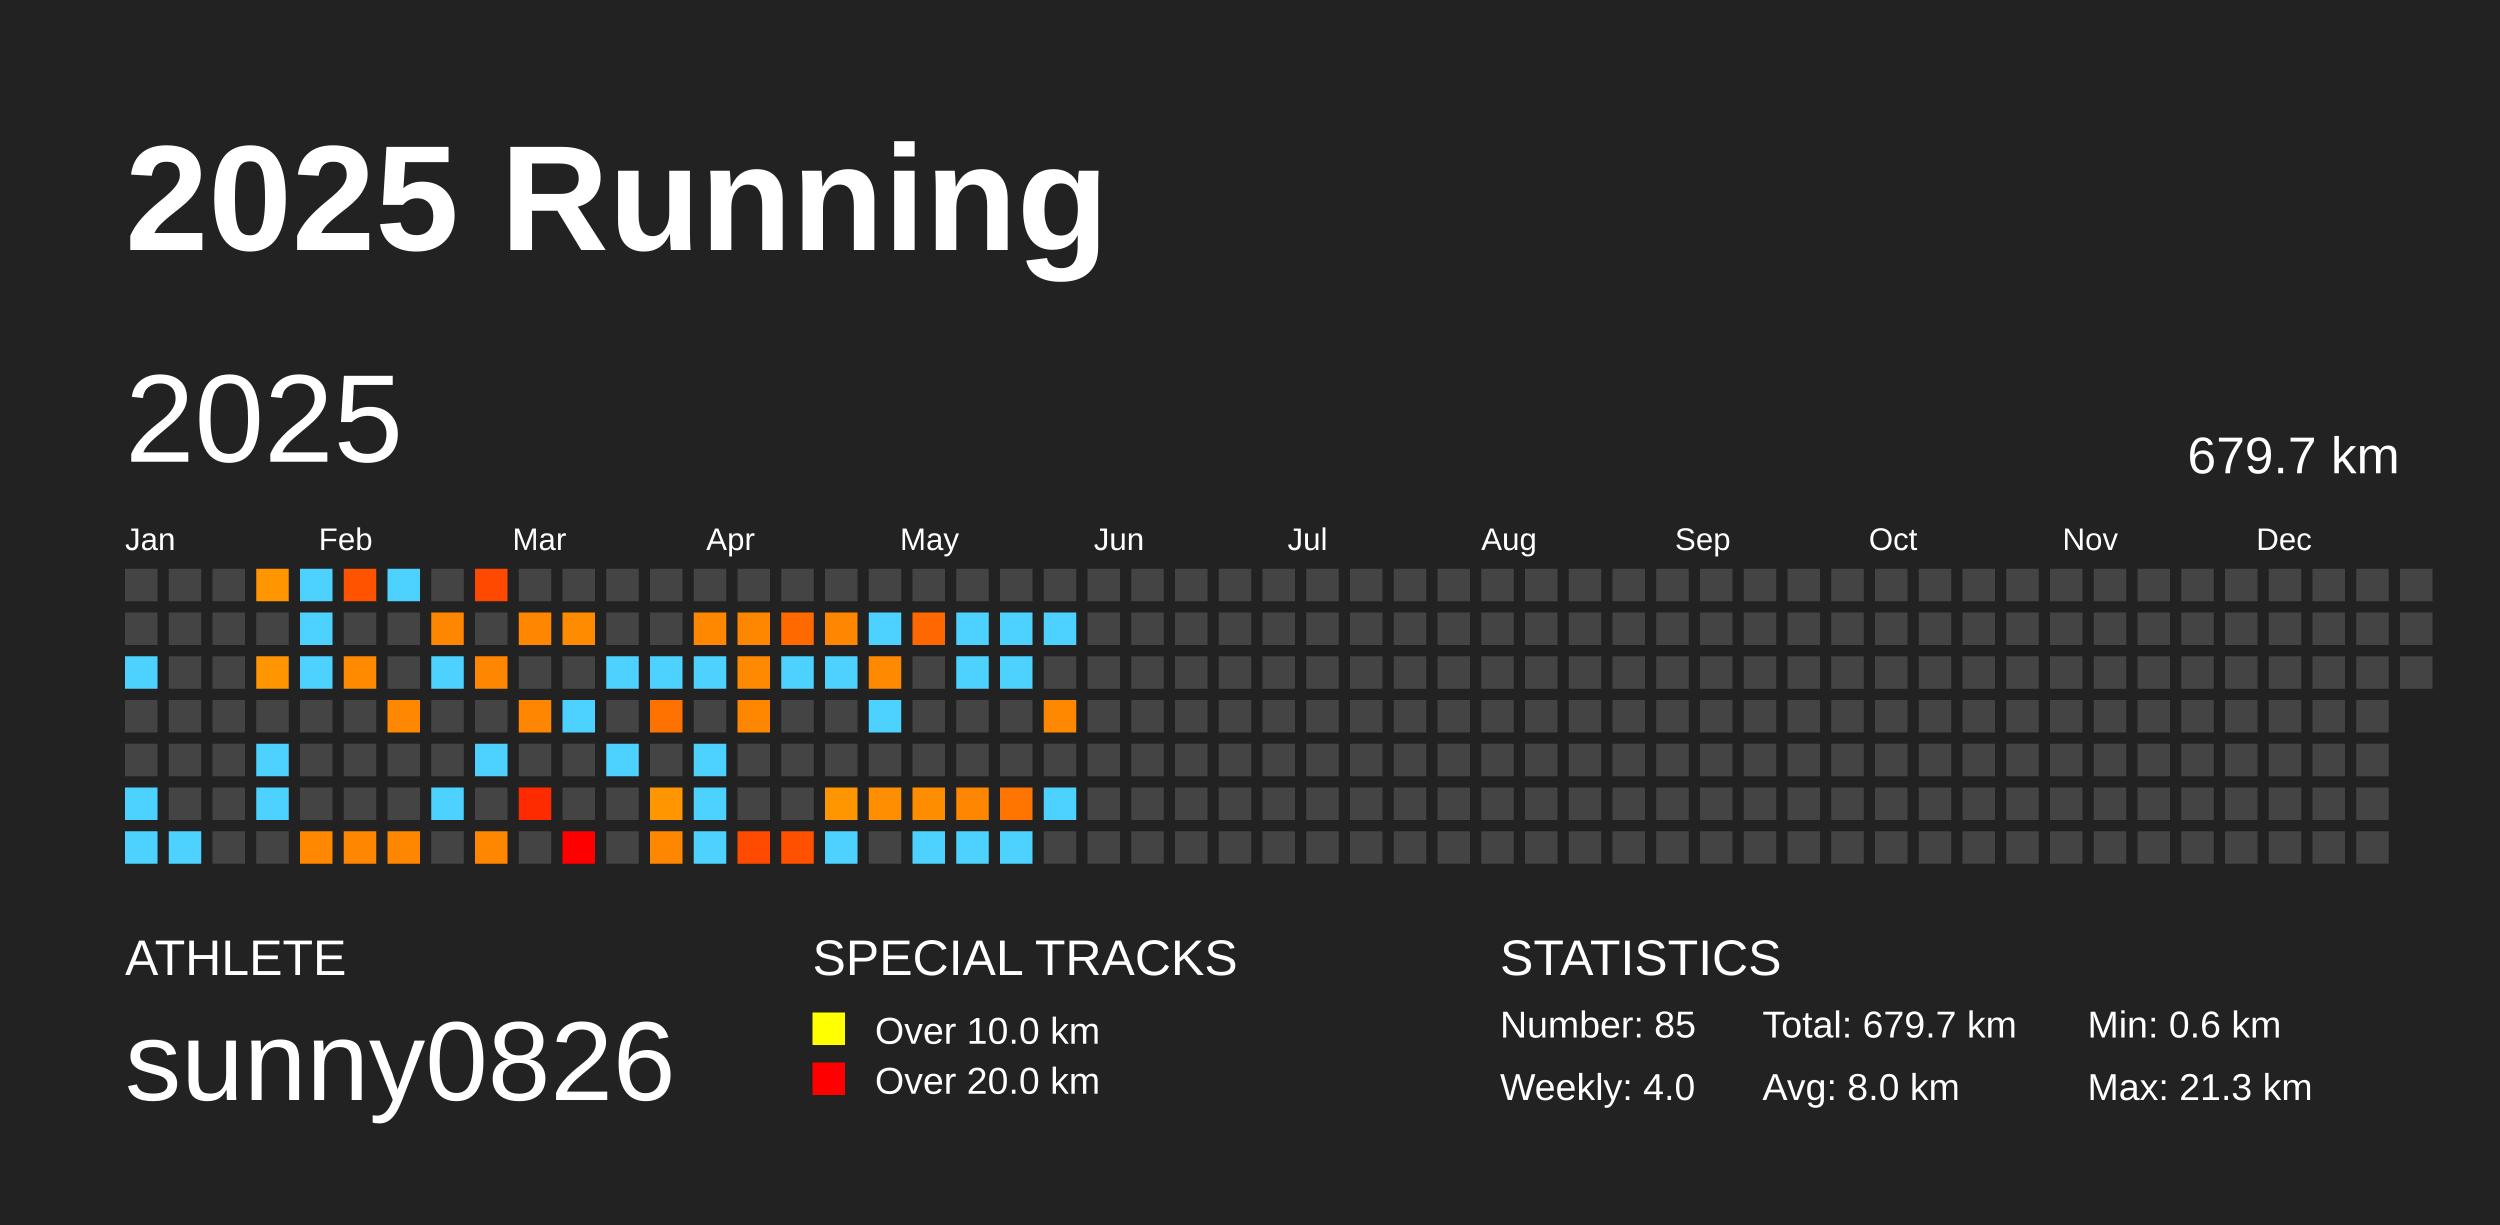
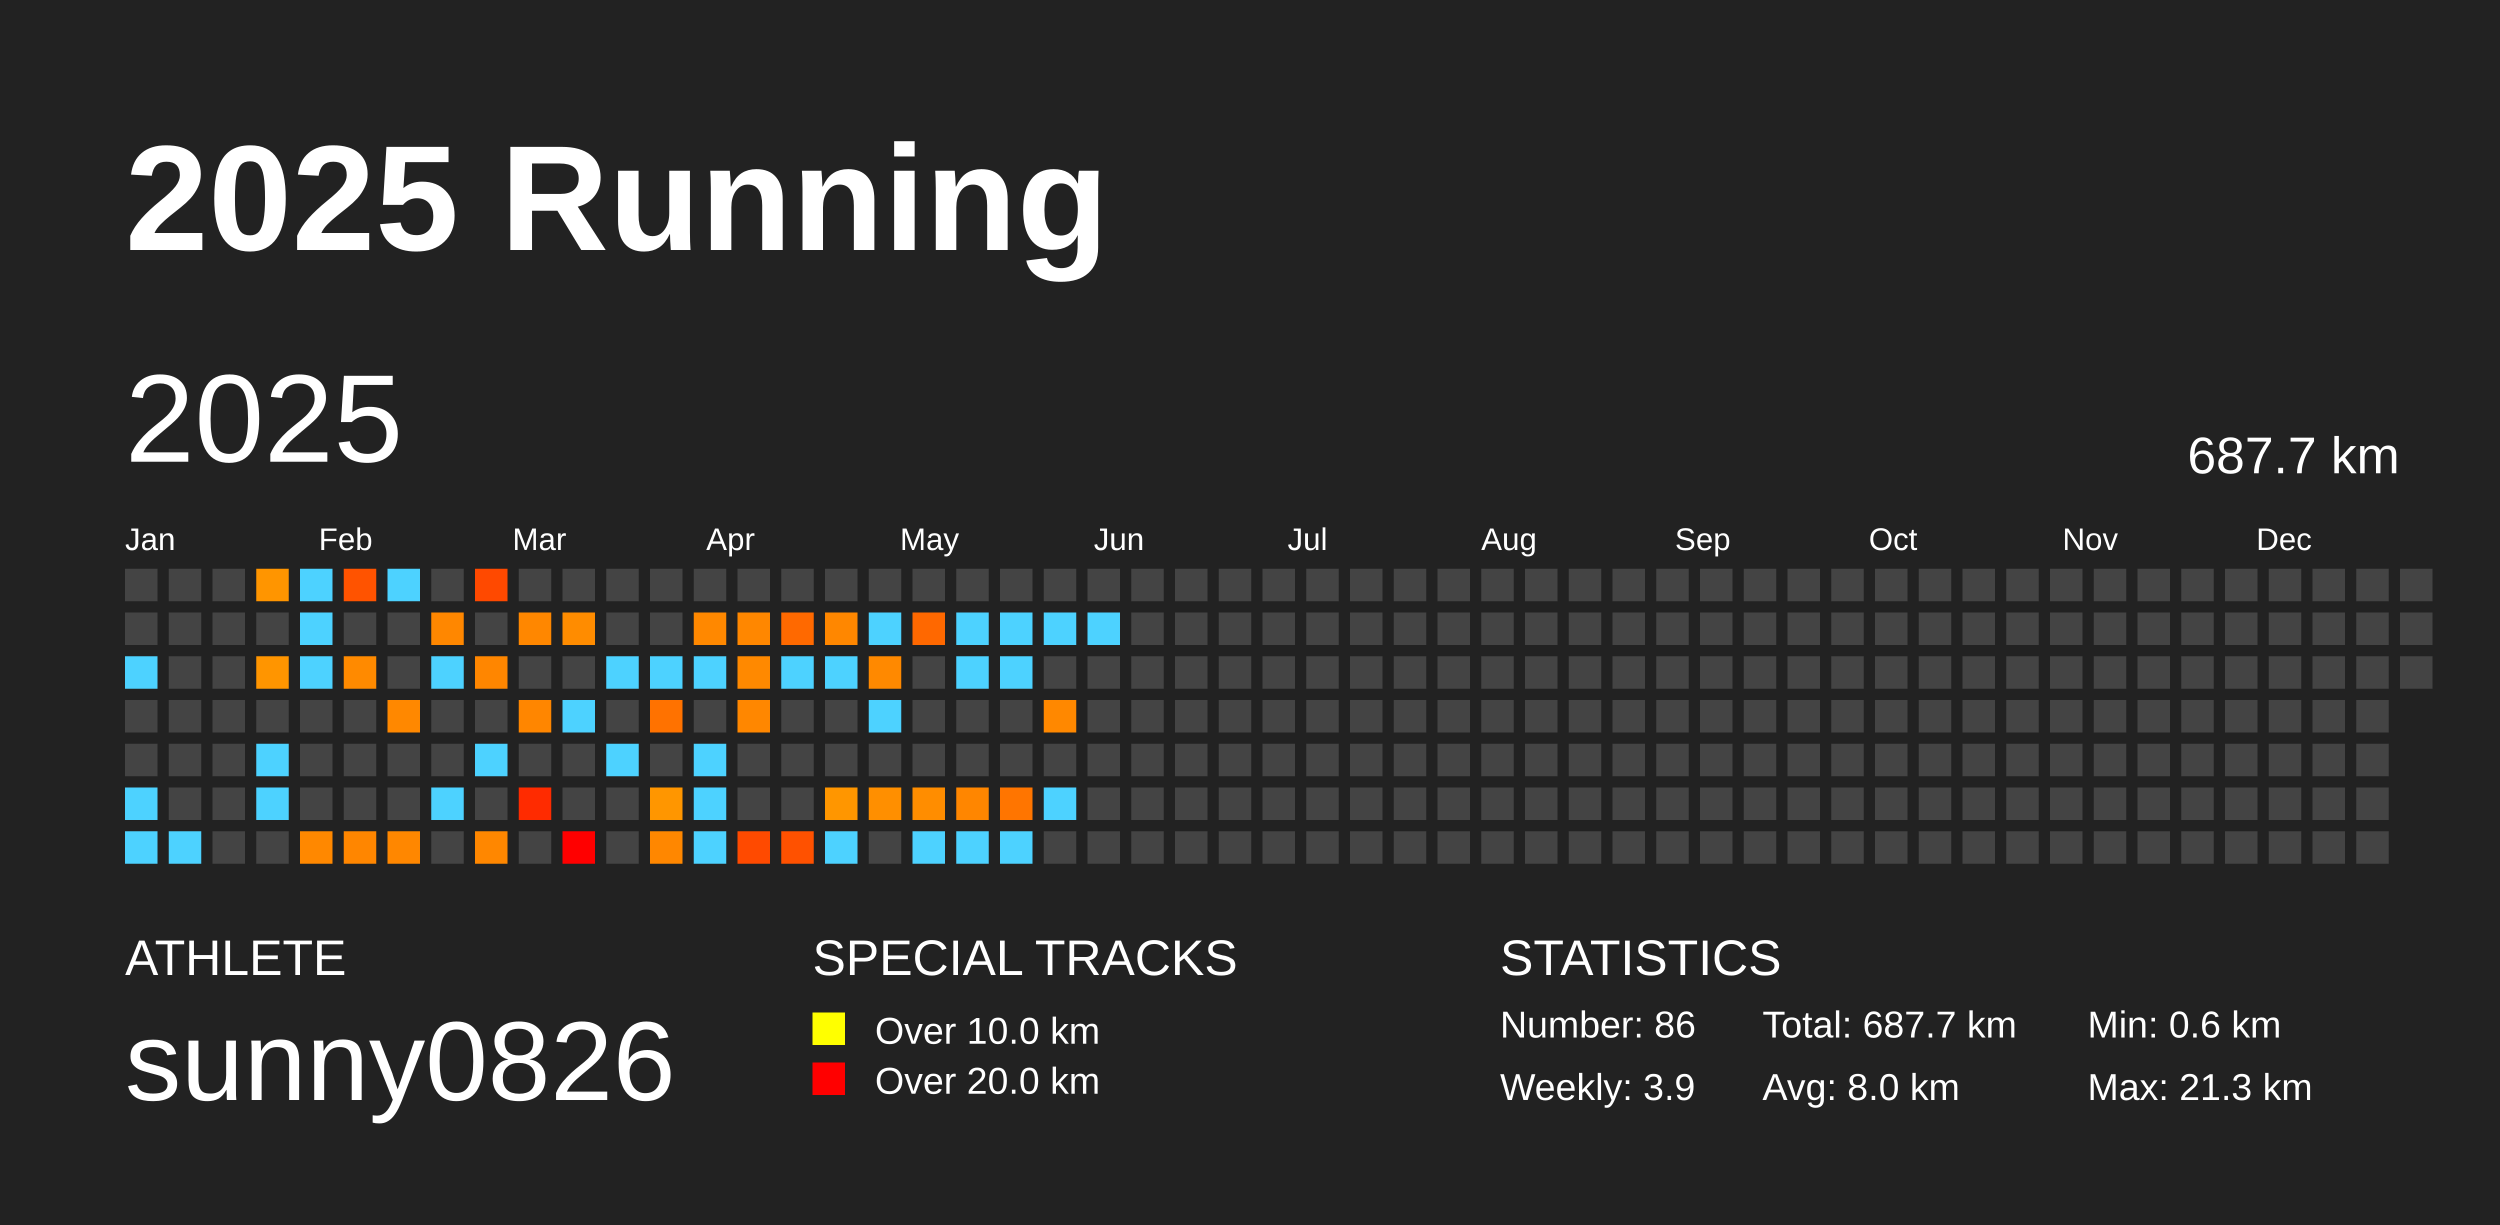
<svg xmlns="http://www.w3.org/2000/svg" baseProfile="full" height="98mm" version="1.1" viewBox="0,0,200,98" width="200mm">
  <defs />
  <rect fill="#222222" height="98" width="200" x="0" y="0" />
  <text fill="#FFFFFF" style="font-size:12px; font-family:Arial; font-weight:bold;" x="10" y="20">2025 Running</text>
  <text fill="#FFFFFF" style="font-size:4px; font-family:Arial" x="10" y="78">ATHLETE</text>
  <text fill="#FFFFFF" style="font-size:9px; font-family:Arial" x="10" y="88">sunny0826</text>
  <text fill="#FFFFFF" style="font-size:4px; font-family:Arial" x="65" y="78">SPECIAL TRACKS</text>
  <rect fill="yellow" height="2.6" width="2.6" x="65" y="81" />
  <text fill="#FFFFFF" style="font-size:3px; font-family:Arial" x="70" y="83.5">Over 10.0 km</text>
  <rect fill="red" height="2.6" width="2.6" x="65" y="85" />
  <text fill="#FFFFFF" style="font-size:3px; font-family:Arial" x="70" y="87.5">Over 20.0 km</text>
  <text fill="#FFFFFF" style="font-size:4px; font-family:Arial" x="120" y="78">STATISTICS</text>
-   <text fill="#FFFFFF" style="font-size:3px; font-family:Arial" x="120" y="83">Number: 85</text>
-   <text fill="#FFFFFF" style="font-size:3px; font-family:Arial" x="120" y="88">Weekly: 4.0</text>
-   <text fill="#FFFFFF" style="font-size:3px; font-family:Arial" x="141" y="83">Total: 679.7 km</text>
+   <text fill="#FFFFFF" style="font-size:3px; font-family:Arial" x="120" y="83">Number: 86</text>
+   <text fill="#FFFFFF" style="font-size:3px; font-family:Arial" x="120" y="88">Weekly: 3.9</text>
+   <text fill="#FFFFFF" style="font-size:3px; font-family:Arial" x="141" y="83">Total: 687.7 km</text>
  <text fill="#FFFFFF" style="font-size:3px; font-family:Arial" x="141" y="88">Avg: 8.0 km</text>
  <text fill="#FFFFFF" style="font-size:3px; font-family:Arial" x="167" y="83">Min: 0.6 km</text>
  <text fill="#FFFFFF" style="font-size:3px; font-family:Arial" x="167" y="88">Max: 21.3 km</text>
  <text dominant-baseline="hanging" fill="#FFFFFF" style="font-size:10.0px; font-family:Arial;" x="10" y="30">2025</text>
-   <text dominant-baseline="hanging" fill="#FFFFFF" style="font-size:4.125px; font-family:Arial;" x="175" y="35">679.7 km</text>
+   <text dominant-baseline="hanging" fill="#FFFFFF" style="font-size:4.125px; font-family:Arial;" x="175" y="35">687.7 km</text>
  <text fill="#FFFFFF" style="font-size:2.5px; font-family:Arial" x="10.0" y="44">Jan</text>
  <text fill="#FFFFFF" style="font-size:2.5px; font-family:Arial" x="25.5" y="44">Feb</text>
  <text fill="#FFFFFF" style="font-size:2.5px; font-family:Arial" x="41.0" y="44">Mar</text>
  <text fill="#FFFFFF" style="font-size:2.5px; font-family:Arial" x="56.5" y="44">Apr</text>
  <text fill="#FFFFFF" style="font-size:2.5px; font-family:Arial" x="72.0" y="44">May</text>
  <text fill="#FFFFFF" style="font-size:2.5px; font-family:Arial" x="87.5" y="44">Jun</text>
  <text fill="#FFFFFF" style="font-size:2.5px; font-family:Arial" x="103.0" y="44">Jul</text>
  <text fill="#FFFFFF" style="font-size:2.5px; font-family:Arial" x="118.5" y="44">Aug</text>
  <text fill="#FFFFFF" style="font-size:2.5px; font-family:Arial" x="134.0" y="44">Sep</text>
  <text fill="#FFFFFF" style="font-size:2.5px; font-family:Arial" x="149.5" y="44">Oct</text>
  <text fill="#FFFFFF" style="font-size:2.5px; font-family:Arial" x="165.0" y="44">Nov</text>
  <text fill="#FFFFFF" style="font-size:2.5px; font-family:Arial" x="180.5" y="44">Dec</text>
  <rect fill="#444444" height="2.6" width="2.6" x="10.0" y="45.5" />
  <rect fill="#444444" height="2.6" width="2.6" x="10.0" y="49.0" />
  <rect fill="#4dd2ff" height="2.6" width="2.6" x="10.0" y="52.5" />
  <rect fill="#444444" height="2.6" width="2.6" x="10.0" y="56.0" />
  <rect fill="#444444" height="2.6" width="2.6" x="10.0" y="59.5" />
  <rect fill="#4dd2ff" height="2.6" width="2.6" x="10.0" y="63.0" />
  <rect fill="#4dd2ff" height="2.6" width="2.6" x="10.0" y="66.5" />
  <rect fill="#444444" height="2.6" width="2.6" x="13.5" y="45.5" />
  <rect fill="#444444" height="2.6" width="2.6" x="13.5" y="49.0" />
  <rect fill="#444444" height="2.6" width="2.6" x="13.5" y="52.5" />
  <rect fill="#444444" height="2.6" width="2.6" x="13.5" y="56.0" />
  <rect fill="#444444" height="2.6" width="2.6" x="13.5" y="59.5" />
  <rect fill="#444444" height="2.6" width="2.6" x="13.5" y="63.0" />
  <rect fill="#4dd2ff" height="2.6" width="2.6" x="13.5" y="66.5" />
  <rect fill="#444444" height="2.6" width="2.6" x="17.0" y="45.5" />
  <rect fill="#444444" height="2.6" width="2.6" x="17.0" y="49.0" />
  <rect fill="#444444" height="2.6" width="2.6" x="17.0" y="52.5" />
  <rect fill="#444444" height="2.6" width="2.6" x="17.0" y="56.0" />
  <rect fill="#444444" height="2.6" width="2.6" x="17.0" y="59.5" />
  <rect fill="#444444" height="2.6" width="2.6" x="17.0" y="63.0" />
  <rect fill="#444444" height="2.6" width="2.6" x="17.0" y="66.5" />
  <rect fill="#ff9500" height="2.6" width="2.6" x="20.5" y="45.5" />
  <rect fill="#444444" height="2.6" width="2.6" x="20.5" y="49.0" />
  <rect fill="#ff9500" height="2.6" width="2.6" x="20.5" y="52.5" />
  <rect fill="#444444" height="2.6" width="2.6" x="20.5" y="56.0" />
  <rect fill="#4dd2ff" height="2.6" width="2.6" x="20.5" y="59.5" />
  <rect fill="#4dd2ff" height="2.6" width="2.6" x="20.5" y="63.0" />
  <rect fill="#444444" height="2.6" width="2.6" x="20.5" y="66.5" />
  <rect fill="#4dd2ff" height="2.6" width="2.6" x="24.0" y="45.5" />
  <rect fill="#4dd2ff" height="2.6" width="2.6" x="24.0" y="49.0" />
  <rect fill="#4dd2ff" height="2.6" width="2.6" x="24.0" y="52.5" />
  <rect fill="#444444" height="2.6" width="2.6" x="24.0" y="56.0" />
  <rect fill="#444444" height="2.6" width="2.6" x="24.0" y="59.5" />
  <rect fill="#444444" height="2.6" width="2.6" x="24.0" y="63.0" />
  <rect fill="#ff8800" height="2.6" width="2.6" x="24.0" y="66.5" />
  <rect fill="#ff5300" height="2.6" width="2.6" x="27.5" y="45.5" />
  <rect fill="#444444" height="2.6" width="2.6" x="27.5" y="49.0" />
  <rect fill="#ff8a00" height="2.6" width="2.6" x="27.5" y="52.5" />
  <rect fill="#444444" height="2.6" width="2.6" x="27.5" y="56.0" />
  <rect fill="#444444" height="2.6" width="2.6" x="27.5" y="59.5" />
  <rect fill="#444444" height="2.6" width="2.6" x="27.5" y="63.0" />
  <rect fill="#ff8600" height="2.6" width="2.6" x="27.5" y="66.5" />
  <rect fill="#4dd2ff" height="2.6" width="2.6" x="31.0" y="45.5" />
  <rect fill="#444444" height="2.6" width="2.6" x="31.0" y="49.0" />
  <rect fill="#444444" height="2.6" width="2.6" x="31.0" y="52.5" />
  <rect fill="#ff8800" height="2.6" width="2.6" x="31.0" y="56.0" />
  <rect fill="#444444" height="2.6" width="2.6" x="31.0" y="59.5" />
  <rect fill="#444444" height="2.6" width="2.6" x="31.0" y="63.0" />
  <rect fill="#ff8700" height="2.6" width="2.6" x="31.0" y="66.5" />
  <rect fill="#444444" height="2.6" width="2.6" x="34.5" y="45.5" />
  <rect fill="#ff8700" height="2.6" width="2.6" x="34.5" y="49.0" />
  <rect fill="#4dd2ff" height="2.6" width="2.6" x="34.5" y="52.5" />
  <rect fill="#444444" height="2.6" width="2.6" x="34.5" y="56.0" />
  <rect fill="#444444" height="2.6" width="2.6" x="34.5" y="59.5" />
  <rect fill="#4dd2ff" height="2.6" width="2.6" x="34.5" y="63.0" />
  <rect fill="#444444" height="2.6" width="2.6" x="34.5" y="66.5" />
  <rect fill="#ff4900" height="2.6" width="2.6" x="38.0" y="45.5" />
  <rect fill="#444444" height="2.6" width="2.6" x="38.0" y="49.0" />
  <rect fill="#ff8600" height="2.6" width="2.6" x="38.0" y="52.5" />
  <rect fill="#444444" height="2.6" width="2.6" x="38.0" y="56.0" />
  <rect fill="#4dd2ff" height="2.6" width="2.6" x="38.0" y="59.5" />
  <rect fill="#444444" height="2.6" width="2.6" x="38.0" y="63.0" />
  <rect fill="#ff8700" height="2.6" width="2.6" x="38.0" y="66.5" />
  <rect fill="#444444" height="2.6" width="2.6" x="41.5" y="45.5" />
  <rect fill="#ff8700" height="2.6" width="2.6" x="41.5" y="49.0" />
  <rect fill="#444444" height="2.6" width="2.6" x="41.5" y="52.5" />
  <rect fill="#ff8600" height="2.6" width="2.6" x="41.5" y="56.0" />
  <rect fill="#444444" height="2.6" width="2.6" x="41.5" y="59.5" />
  <rect fill="#ff2b00" height="2.6" width="2.6" x="41.5" y="63.0" />
  <rect fill="#444444" height="2.6" width="2.6" x="41.5" y="66.5" />
  <rect fill="#444444" height="2.6" width="2.6" x="45.0" y="45.5" />
  <rect fill="#ff8c00" height="2.6" width="2.6" x="45.0" y="49.0" />
  <rect fill="#444444" height="2.6" width="2.6" x="45.0" y="52.5" />
  <rect fill="#4dd2ff" height="2.6" width="2.6" x="45.0" y="56.0" />
  <rect fill="#444444" height="2.6" width="2.6" x="45.0" y="59.5" />
  <rect fill="#444444" height="2.6" width="2.6" x="45.0" y="63.0" />
  <rect fill="red" height="2.6" width="2.6" x="45.0" y="66.5" />
  <rect fill="#444444" height="2.6" width="2.6" x="48.5" y="45.5" />
  <rect fill="#444444" height="2.6" width="2.6" x="48.5" y="49.0" />
  <rect fill="#4dd2ff" height="2.6" width="2.6" x="48.5" y="52.5" />
  <rect fill="#444444" height="2.6" width="2.6" x="48.5" y="56.0" />
  <rect fill="#4dd2ff" height="2.6" width="2.6" x="48.5" y="59.5" />
  <rect fill="#444444" height="2.6" width="2.6" x="48.5" y="63.0" />
  <rect fill="#444444" height="2.6" width="2.6" x="48.5" y="66.5" />
  <rect fill="#444444" height="2.6" width="2.6" x="52.0" y="45.5" />
  <rect fill="#444444" height="2.6" width="2.6" x="52.0" y="49.0" />
  <rect fill="#4dd2ff" height="2.6" width="2.6" x="52.0" y="52.5" />
  <rect fill="#ff7200" height="2.6" width="2.6" x="52.0" y="56.0" />
  <rect fill="#444444" height="2.6" width="2.6" x="52.0" y="59.5" />
  <rect fill="#ff9600" height="2.6" width="2.6" x="52.0" y="63.0" />
  <rect fill="#ff8700" height="2.6" width="2.6" x="52.0" y="66.5" />
  <rect fill="#444444" height="2.6" width="2.6" x="55.5" y="45.5" />
  <rect fill="#ff8800" height="2.6" width="2.6" x="55.5" y="49.0" />
  <rect fill="#4dd2ff" height="2.6" width="2.6" x="55.5" y="52.5" />
  <rect fill="#444444" height="2.6" width="2.6" x="55.5" y="56.0" />
  <rect fill="#4dd2ff" height="2.6" width="2.6" x="55.5" y="59.5" />
  <rect fill="#4dd2ff" height="2.6" width="2.6" x="55.5" y="63.0" />
  <rect fill="#4dd2ff" height="2.6" width="2.6" x="55.5" y="66.5" />
  <rect fill="#444444" height="2.6" width="2.6" x="59.0" y="45.5" />
  <rect fill="#ff8700" height="2.6" width="2.6" x="59.0" y="49.0" />
  <rect fill="#ff8900" height="2.6" width="2.6" x="59.0" y="52.5" />
  <rect fill="#ff8700" height="2.6" width="2.6" x="59.0" y="56.0" />
  <rect fill="#444444" height="2.6" width="2.6" x="59.0" y="59.5" />
  <rect fill="#444444" height="2.6" width="2.6" x="59.0" y="63.0" />
  <rect fill="#ff4a00" height="2.6" width="2.6" x="59.0" y="66.5" />
  <rect fill="#444444" height="2.6" width="2.6" x="62.5" y="45.5" />
  <rect fill="#ff6900" height="2.6" width="2.6" x="62.5" y="49.0" />
  <rect fill="#4dd2ff" height="2.6" width="2.6" x="62.5" y="52.5" />
  <rect fill="#444444" height="2.6" width="2.6" x="62.5" y="56.0" />
  <rect fill="#444444" height="2.6" width="2.6" x="62.5" y="59.5" />
  <rect fill="#444444" height="2.6" width="2.6" x="62.5" y="63.0" />
  <rect fill="#ff5100" height="2.6" width="2.6" x="62.5" y="66.5" />
  <rect fill="#444444" height="2.6" width="2.6" x="66.0" y="45.5" />
  <rect fill="#ff8700" height="2.6" width="2.6" x="66.0" y="49.0" />
  <rect fill="#4dd2ff" height="2.6" width="2.6" x="66.0" y="52.5" />
  <rect fill="#444444" height="2.6" width="2.6" x="66.0" y="56.0" />
  <rect fill="#444444" height="2.6" width="2.6" x="66.0" y="59.5" />
  <rect fill="#ff9600" height="2.6" width="2.6" x="66.0" y="63.0" />
  <rect fill="#4dd2ff" height="2.6" width="2.6" x="66.0" y="66.5" />
  <rect fill="#444444" height="2.6" width="2.6" x="69.5" y="45.5" />
  <rect fill="#4dd2ff" height="2.6" width="2.6" x="69.5" y="49.0" />
  <rect fill="#ff8900" height="2.6" width="2.6" x="69.5" y="52.5" />
  <rect fill="#4dd2ff" height="2.6" width="2.6" x="69.5" y="56.0" />
  <rect fill="#444444" height="2.6" width="2.6" x="69.5" y="59.5" />
  <rect fill="#ff8f00" height="2.6" width="2.6" x="69.5" y="63.0" />
  <rect fill="#444444" height="2.6" width="2.6" x="69.5" y="66.5" />
  <rect fill="#444444" height="2.6" width="2.6" x="73.0" y="45.5" />
  <rect fill="#ff6800" height="2.6" width="2.6" x="73.0" y="49.0" />
  <rect fill="#444444" height="2.6" width="2.6" x="73.0" y="52.5" />
  <rect fill="#444444" height="2.6" width="2.6" x="73.0" y="56.0" />
  <rect fill="#444444" height="2.6" width="2.6" x="73.0" y="59.5" />
  <rect fill="#ff8d00" height="2.6" width="2.6" x="73.0" y="63.0" />
  <rect fill="#4dd2ff" height="2.6" width="2.6" x="73.0" y="66.5" />
  <rect fill="#444444" height="2.6" width="2.6" x="76.5" y="45.5" />
  <rect fill="#4dd2ff" height="2.6" width="2.6" x="76.5" y="49.0" />
  <rect fill="#4dd2ff" height="2.6" width="2.6" x="76.5" y="52.5" />
  <rect fill="#444444" height="2.6" width="2.6" x="76.5" y="56.0" />
  <rect fill="#444444" height="2.6" width="2.6" x="76.5" y="59.5" />
  <rect fill="#ff8600" height="2.6" width="2.6" x="76.5" y="63.0" />
  <rect fill="#4dd2ff" height="2.6" width="2.6" x="76.5" y="66.5" />
  <rect fill="#444444" height="2.6" width="2.6" x="80.0" y="45.5" />
  <rect fill="#4dd2ff" height="2.6" width="2.6" x="80.0" y="49.0" />
  <rect fill="#4dd2ff" height="2.6" width="2.6" x="80.0" y="52.5" />
  <rect fill="#444444" height="2.6" width="2.6" x="80.0" y="56.0" />
  <rect fill="#444444" height="2.6" width="2.6" x="80.0" y="59.5" />
  <rect fill="#ff7500" height="2.6" width="2.6" x="80.0" y="63.0" />
  <rect fill="#4dd2ff" height="2.6" width="2.6" x="80.0" y="66.5" />
  <rect fill="#444444" height="2.6" width="2.6" x="83.5" y="45.5" />
  <rect fill="#4dd2ff" height="2.6" width="2.6" x="83.5" y="49.0" />
  <rect fill="#444444" height="2.6" width="2.6" x="83.5" y="52.5" />
  <rect fill="#ff8800" height="2.6" width="2.6" x="83.5" y="56.0" />
  <rect fill="#444444" height="2.6" width="2.6" x="83.5" y="59.5" />
  <rect fill="#4dd2ff" height="2.6" width="2.6" x="83.5" y="63.0" />
  <rect fill="#444444" height="2.6" width="2.6" x="83.5" y="66.5" />
  <rect fill="#444444" height="2.6" width="2.6" x="87.0" y="45.5" />
-   <rect fill="#444444" height="2.6" width="2.6" x="87.0" y="49.0" />
+   <rect fill="#4dd2ff" height="2.6" width="2.6" x="87.0" y="49.0" />
  <rect fill="#444444" height="2.6" width="2.6" x="87.0" y="52.5" />
  <rect fill="#444444" height="2.6" width="2.6" x="87.0" y="56.0" />
  <rect fill="#444444" height="2.6" width="2.6" x="87.0" y="59.5" />
  <rect fill="#444444" height="2.6" width="2.6" x="87.0" y="63.0" />
  <rect fill="#444444" height="2.6" width="2.6" x="87.0" y="66.5" />
  <rect fill="#444444" height="2.6" width="2.6" x="90.5" y="45.5" />
  <rect fill="#444444" height="2.6" width="2.6" x="90.5" y="49.0" />
  <rect fill="#444444" height="2.6" width="2.6" x="90.5" y="52.5" />
  <rect fill="#444444" height="2.6" width="2.6" x="90.5" y="56.0" />
  <rect fill="#444444" height="2.6" width="2.6" x="90.5" y="59.5" />
  <rect fill="#444444" height="2.6" width="2.6" x="90.5" y="63.0" />
  <rect fill="#444444" height="2.6" width="2.6" x="90.5" y="66.5" />
  <rect fill="#444444" height="2.6" width="2.6" x="94.0" y="45.5" />
  <rect fill="#444444" height="2.6" width="2.6" x="94.0" y="49.0" />
  <rect fill="#444444" height="2.6" width="2.6" x="94.0" y="52.5" />
  <rect fill="#444444" height="2.6" width="2.6" x="94.0" y="56.0" />
  <rect fill="#444444" height="2.6" width="2.6" x="94.0" y="59.5" />
  <rect fill="#444444" height="2.6" width="2.6" x="94.0" y="63.0" />
  <rect fill="#444444" height="2.6" width="2.6" x="94.0" y="66.5" />
  <rect fill="#444444" height="2.6" width="2.6" x="97.5" y="45.5" />
  <rect fill="#444444" height="2.6" width="2.6" x="97.5" y="49.0" />
  <rect fill="#444444" height="2.6" width="2.6" x="97.5" y="52.5" />
  <rect fill="#444444" height="2.6" width="2.6" x="97.5" y="56.0" />
  <rect fill="#444444" height="2.6" width="2.6" x="97.5" y="59.5" />
  <rect fill="#444444" height="2.6" width="2.6" x="97.5" y="63.0" />
  <rect fill="#444444" height="2.6" width="2.6" x="97.5" y="66.5" />
  <rect fill="#444444" height="2.6" width="2.6" x="101.0" y="45.5" />
  <rect fill="#444444" height="2.6" width="2.6" x="101.0" y="49.0" />
  <rect fill="#444444" height="2.6" width="2.6" x="101.0" y="52.5" />
  <rect fill="#444444" height="2.6" width="2.6" x="101.0" y="56.0" />
  <rect fill="#444444" height="2.6" width="2.6" x="101.0" y="59.5" />
  <rect fill="#444444" height="2.6" width="2.6" x="101.0" y="63.0" />
  <rect fill="#444444" height="2.6" width="2.6" x="101.0" y="66.5" />
  <rect fill="#444444" height="2.6" width="2.6" x="104.5" y="45.5" />
  <rect fill="#444444" height="2.6" width="2.6" x="104.5" y="49.0" />
  <rect fill="#444444" height="2.6" width="2.6" x="104.5" y="52.5" />
  <rect fill="#444444" height="2.6" width="2.6" x="104.5" y="56.0" />
  <rect fill="#444444" height="2.6" width="2.6" x="104.5" y="59.5" />
  <rect fill="#444444" height="2.6" width="2.6" x="104.5" y="63.0" />
  <rect fill="#444444" height="2.6" width="2.6" x="104.5" y="66.5" />
  <rect fill="#444444" height="2.6" width="2.6" x="108.0" y="45.5" />
  <rect fill="#444444" height="2.6" width="2.6" x="108.0" y="49.0" />
  <rect fill="#444444" height="2.6" width="2.6" x="108.0" y="52.5" />
  <rect fill="#444444" height="2.6" width="2.6" x="108.0" y="56.0" />
  <rect fill="#444444" height="2.6" width="2.6" x="108.0" y="59.5" />
  <rect fill="#444444" height="2.6" width="2.6" x="108.0" y="63.0" />
  <rect fill="#444444" height="2.6" width="2.6" x="108.0" y="66.5" />
  <rect fill="#444444" height="2.6" width="2.6" x="111.5" y="45.5" />
  <rect fill="#444444" height="2.6" width="2.6" x="111.5" y="49.0" />
  <rect fill="#444444" height="2.6" width="2.6" x="111.5" y="52.5" />
  <rect fill="#444444" height="2.6" width="2.6" x="111.5" y="56.0" />
  <rect fill="#444444" height="2.6" width="2.6" x="111.5" y="59.5" />
  <rect fill="#444444" height="2.6" width="2.6" x="111.5" y="63.0" />
  <rect fill="#444444" height="2.6" width="2.6" x="111.5" y="66.5" />
  <rect fill="#444444" height="2.6" width="2.6" x="115.0" y="45.5" />
  <rect fill="#444444" height="2.6" width="2.6" x="115.0" y="49.0" />
  <rect fill="#444444" height="2.6" width="2.6" x="115.0" y="52.5" />
  <rect fill="#444444" height="2.6" width="2.6" x="115.0" y="56.0" />
  <rect fill="#444444" height="2.6" width="2.6" x="115.0" y="59.5" />
  <rect fill="#444444" height="2.6" width="2.6" x="115.0" y="63.0" />
  <rect fill="#444444" height="2.6" width="2.6" x="115.0" y="66.5" />
  <rect fill="#444444" height="2.6" width="2.6" x="118.5" y="45.5" />
  <rect fill="#444444" height="2.6" width="2.6" x="118.5" y="49.0" />
  <rect fill="#444444" height="2.6" width="2.6" x="118.5" y="52.5" />
  <rect fill="#444444" height="2.6" width="2.6" x="118.5" y="56.0" />
  <rect fill="#444444" height="2.6" width="2.6" x="118.5" y="59.5" />
  <rect fill="#444444" height="2.6" width="2.6" x="118.5" y="63.0" />
  <rect fill="#444444" height="2.6" width="2.6" x="118.5" y="66.5" />
  <rect fill="#444444" height="2.6" width="2.6" x="122.0" y="45.5" />
  <rect fill="#444444" height="2.6" width="2.6" x="122.0" y="49.0" />
  <rect fill="#444444" height="2.6" width="2.6" x="122.0" y="52.5" />
  <rect fill="#444444" height="2.6" width="2.6" x="122.0" y="56.0" />
  <rect fill="#444444" height="2.6" width="2.6" x="122.0" y="59.5" />
  <rect fill="#444444" height="2.6" width="2.6" x="122.0" y="63.0" />
  <rect fill="#444444" height="2.6" width="2.6" x="122.0" y="66.5" />
  <rect fill="#444444" height="2.6" width="2.6" x="125.5" y="45.5" />
  <rect fill="#444444" height="2.6" width="2.6" x="125.5" y="49.0" />
  <rect fill="#444444" height="2.6" width="2.6" x="125.5" y="52.5" />
  <rect fill="#444444" height="2.6" width="2.6" x="125.5" y="56.0" />
  <rect fill="#444444" height="2.6" width="2.6" x="125.5" y="59.5" />
  <rect fill="#444444" height="2.6" width="2.6" x="125.5" y="63.0" />
  <rect fill="#444444" height="2.6" width="2.6" x="125.5" y="66.5" />
  <rect fill="#444444" height="2.6" width="2.6" x="129.0" y="45.5" />
  <rect fill="#444444" height="2.6" width="2.6" x="129.0" y="49.0" />
  <rect fill="#444444" height="2.6" width="2.6" x="129.0" y="52.5" />
  <rect fill="#444444" height="2.6" width="2.6" x="129.0" y="56.0" />
  <rect fill="#444444" height="2.6" width="2.6" x="129.0" y="59.5" />
  <rect fill="#444444" height="2.6" width="2.6" x="129.0" y="63.0" />
  <rect fill="#444444" height="2.6" width="2.6" x="129.0" y="66.5" />
  <rect fill="#444444" height="2.6" width="2.6" x="132.5" y="45.5" />
  <rect fill="#444444" height="2.6" width="2.6" x="132.5" y="49.0" />
  <rect fill="#444444" height="2.6" width="2.6" x="132.5" y="52.5" />
  <rect fill="#444444" height="2.6" width="2.6" x="132.5" y="56.0" />
  <rect fill="#444444" height="2.6" width="2.6" x="132.5" y="59.5" />
  <rect fill="#444444" height="2.6" width="2.6" x="132.5" y="63.0" />
  <rect fill="#444444" height="2.6" width="2.6" x="132.5" y="66.5" />
  <rect fill="#444444" height="2.6" width="2.6" x="136.0" y="45.5" />
  <rect fill="#444444" height="2.6" width="2.6" x="136.0" y="49.0" />
  <rect fill="#444444" height="2.6" width="2.6" x="136.0" y="52.5" />
  <rect fill="#444444" height="2.6" width="2.6" x="136.0" y="56.0" />
  <rect fill="#444444" height="2.6" width="2.6" x="136.0" y="59.5" />
  <rect fill="#444444" height="2.6" width="2.6" x="136.0" y="63.0" />
  <rect fill="#444444" height="2.6" width="2.6" x="136.0" y="66.5" />
  <rect fill="#444444" height="2.6" width="2.6" x="139.5" y="45.5" />
  <rect fill="#444444" height="2.6" width="2.6" x="139.5" y="49.0" />
  <rect fill="#444444" height="2.6" width="2.6" x="139.5" y="52.5" />
  <rect fill="#444444" height="2.6" width="2.6" x="139.5" y="56.0" />
  <rect fill="#444444" height="2.6" width="2.6" x="139.5" y="59.5" />
  <rect fill="#444444" height="2.6" width="2.6" x="139.5" y="63.0" />
  <rect fill="#444444" height="2.6" width="2.6" x="139.5" y="66.5" />
  <rect fill="#444444" height="2.6" width="2.6" x="143.0" y="45.5" />
  <rect fill="#444444" height="2.6" width="2.6" x="143.0" y="49.0" />
  <rect fill="#444444" height="2.6" width="2.6" x="143.0" y="52.5" />
  <rect fill="#444444" height="2.6" width="2.6" x="143.0" y="56.0" />
  <rect fill="#444444" height="2.6" width="2.6" x="143.0" y="59.5" />
  <rect fill="#444444" height="2.6" width="2.6" x="143.0" y="63.0" />
  <rect fill="#444444" height="2.6" width="2.6" x="143.0" y="66.5" />
  <rect fill="#444444" height="2.6" width="2.6" x="146.5" y="45.5" />
  <rect fill="#444444" height="2.6" width="2.6" x="146.5" y="49.0" />
  <rect fill="#444444" height="2.6" width="2.6" x="146.5" y="52.5" />
  <rect fill="#444444" height="2.6" width="2.6" x="146.5" y="56.0" />
  <rect fill="#444444" height="2.6" width="2.6" x="146.5" y="59.5" />
  <rect fill="#444444" height="2.6" width="2.6" x="146.5" y="63.0" />
  <rect fill="#444444" height="2.6" width="2.6" x="146.5" y="66.5" />
  <rect fill="#444444" height="2.6" width="2.6" x="150.0" y="45.5" />
  <rect fill="#444444" height="2.6" width="2.6" x="150.0" y="49.0" />
  <rect fill="#444444" height="2.6" width="2.6" x="150.0" y="52.5" />
  <rect fill="#444444" height="2.6" width="2.6" x="150.0" y="56.0" />
  <rect fill="#444444" height="2.6" width="2.6" x="150.0" y="59.5" />
  <rect fill="#444444" height="2.6" width="2.6" x="150.0" y="63.0" />
  <rect fill="#444444" height="2.6" width="2.6" x="150.0" y="66.5" />
  <rect fill="#444444" height="2.6" width="2.6" x="153.5" y="45.5" />
  <rect fill="#444444" height="2.6" width="2.6" x="153.5" y="49.0" />
  <rect fill="#444444" height="2.6" width="2.6" x="153.5" y="52.5" />
  <rect fill="#444444" height="2.6" width="2.6" x="153.5" y="56.0" />
  <rect fill="#444444" height="2.6" width="2.6" x="153.5" y="59.5" />
  <rect fill="#444444" height="2.6" width="2.6" x="153.5" y="63.0" />
  <rect fill="#444444" height="2.6" width="2.6" x="153.5" y="66.5" />
  <rect fill="#444444" height="2.6" width="2.6" x="157.0" y="45.5" />
  <rect fill="#444444" height="2.6" width="2.6" x="157.0" y="49.0" />
  <rect fill="#444444" height="2.6" width="2.6" x="157.0" y="52.5" />
  <rect fill="#444444" height="2.6" width="2.6" x="157.0" y="56.0" />
  <rect fill="#444444" height="2.6" width="2.6" x="157.0" y="59.5" />
  <rect fill="#444444" height="2.6" width="2.6" x="157.0" y="63.0" />
  <rect fill="#444444" height="2.6" width="2.6" x="157.0" y="66.5" />
  <rect fill="#444444" height="2.6" width="2.6" x="160.5" y="45.5" />
  <rect fill="#444444" height="2.6" width="2.6" x="160.5" y="49.0" />
  <rect fill="#444444" height="2.6" width="2.6" x="160.5" y="52.5" />
  <rect fill="#444444" height="2.6" width="2.6" x="160.5" y="56.0" />
  <rect fill="#444444" height="2.6" width="2.6" x="160.5" y="59.5" />
  <rect fill="#444444" height="2.6" width="2.6" x="160.5" y="63.0" />
  <rect fill="#444444" height="2.6" width="2.6" x="160.5" y="66.5" />
  <rect fill="#444444" height="2.6" width="2.6" x="164.0" y="45.5" />
  <rect fill="#444444" height="2.6" width="2.6" x="164.0" y="49.0" />
  <rect fill="#444444" height="2.6" width="2.6" x="164.0" y="52.5" />
  <rect fill="#444444" height="2.6" width="2.6" x="164.0" y="56.0" />
  <rect fill="#444444" height="2.6" width="2.6" x="164.0" y="59.5" />
  <rect fill="#444444" height="2.6" width="2.6" x="164.0" y="63.0" />
  <rect fill="#444444" height="2.6" width="2.6" x="164.0" y="66.5" />
  <rect fill="#444444" height="2.6" width="2.6" x="167.5" y="45.5" />
  <rect fill="#444444" height="2.6" width="2.6" x="167.5" y="49.0" />
  <rect fill="#444444" height="2.6" width="2.6" x="167.5" y="52.5" />
  <rect fill="#444444" height="2.6" width="2.6" x="167.5" y="56.0" />
  <rect fill="#444444" height="2.6" width="2.6" x="167.5" y="59.5" />
  <rect fill="#444444" height="2.6" width="2.6" x="167.5" y="63.0" />
  <rect fill="#444444" height="2.6" width="2.6" x="167.5" y="66.5" />
  <rect fill="#444444" height="2.6" width="2.6" x="171.0" y="45.5" />
  <rect fill="#444444" height="2.6" width="2.6" x="171.0" y="49.0" />
  <rect fill="#444444" height="2.6" width="2.6" x="171.0" y="52.5" />
  <rect fill="#444444" height="2.6" width="2.6" x="171.0" y="56.0" />
  <rect fill="#444444" height="2.6" width="2.6" x="171.0" y="59.5" />
  <rect fill="#444444" height="2.6" width="2.6" x="171.0" y="63.0" />
  <rect fill="#444444" height="2.6" width="2.6" x="171.0" y="66.5" />
  <rect fill="#444444" height="2.6" width="2.6" x="174.5" y="45.5" />
  <rect fill="#444444" height="2.6" width="2.6" x="174.5" y="49.0" />
  <rect fill="#444444" height="2.6" width="2.6" x="174.5" y="52.5" />
  <rect fill="#444444" height="2.6" width="2.6" x="174.5" y="56.0" />
  <rect fill="#444444" height="2.6" width="2.6" x="174.5" y="59.5" />
  <rect fill="#444444" height="2.6" width="2.6" x="174.5" y="63.0" />
  <rect fill="#444444" height="2.6" width="2.6" x="174.5" y="66.5" />
  <rect fill="#444444" height="2.6" width="2.6" x="178.0" y="45.5" />
  <rect fill="#444444" height="2.6" width="2.6" x="178.0" y="49.0" />
  <rect fill="#444444" height="2.6" width="2.6" x="178.0" y="52.5" />
  <rect fill="#444444" height="2.6" width="2.6" x="178.0" y="56.0" />
  <rect fill="#444444" height="2.6" width="2.6" x="178.0" y="59.5" />
  <rect fill="#444444" height="2.6" width="2.6" x="178.0" y="63.0" />
  <rect fill="#444444" height="2.6" width="2.6" x="178.0" y="66.5" />
  <rect fill="#444444" height="2.6" width="2.6" x="181.5" y="45.5" />
  <rect fill="#444444" height="2.6" width="2.6" x="181.5" y="49.0" />
  <rect fill="#444444" height="2.6" width="2.6" x="181.5" y="52.5" />
  <rect fill="#444444" height="2.6" width="2.6" x="181.5" y="56.0" />
  <rect fill="#444444" height="2.6" width="2.6" x="181.5" y="59.5" />
  <rect fill="#444444" height="2.6" width="2.6" x="181.5" y="63.0" />
  <rect fill="#444444" height="2.6" width="2.6" x="181.5" y="66.5" />
  <rect fill="#444444" height="2.6" width="2.6" x="185.0" y="45.5" />
  <rect fill="#444444" height="2.6" width="2.6" x="185.0" y="49.0" />
  <rect fill="#444444" height="2.6" width="2.6" x="185.0" y="52.5" />
  <rect fill="#444444" height="2.6" width="2.6" x="185.0" y="56.0" />
  <rect fill="#444444" height="2.6" width="2.6" x="185.0" y="59.5" />
  <rect fill="#444444" height="2.6" width="2.6" x="185.0" y="63.0" />
  <rect fill="#444444" height="2.6" width="2.6" x="185.0" y="66.5" />
  <rect fill="#444444" height="2.6" width="2.6" x="188.5" y="45.5" />
  <rect fill="#444444" height="2.6" width="2.6" x="188.5" y="49.0" />
  <rect fill="#444444" height="2.6" width="2.6" x="188.5" y="52.5" />
  <rect fill="#444444" height="2.6" width="2.6" x="188.5" y="56.0" />
  <rect fill="#444444" height="2.6" width="2.6" x="188.5" y="59.5" />
  <rect fill="#444444" height="2.6" width="2.6" x="188.5" y="63.0" />
  <rect fill="#444444" height="2.6" width="2.6" x="188.5" y="66.5" />
  <rect fill="#444444" height="2.6" width="2.6" x="192.0" y="45.5" />
  <rect fill="#444444" height="2.6" width="2.6" x="192.0" y="49.0" />
  <rect fill="#444444" height="2.6" width="2.6" x="192.0" y="52.5" />
</svg>
